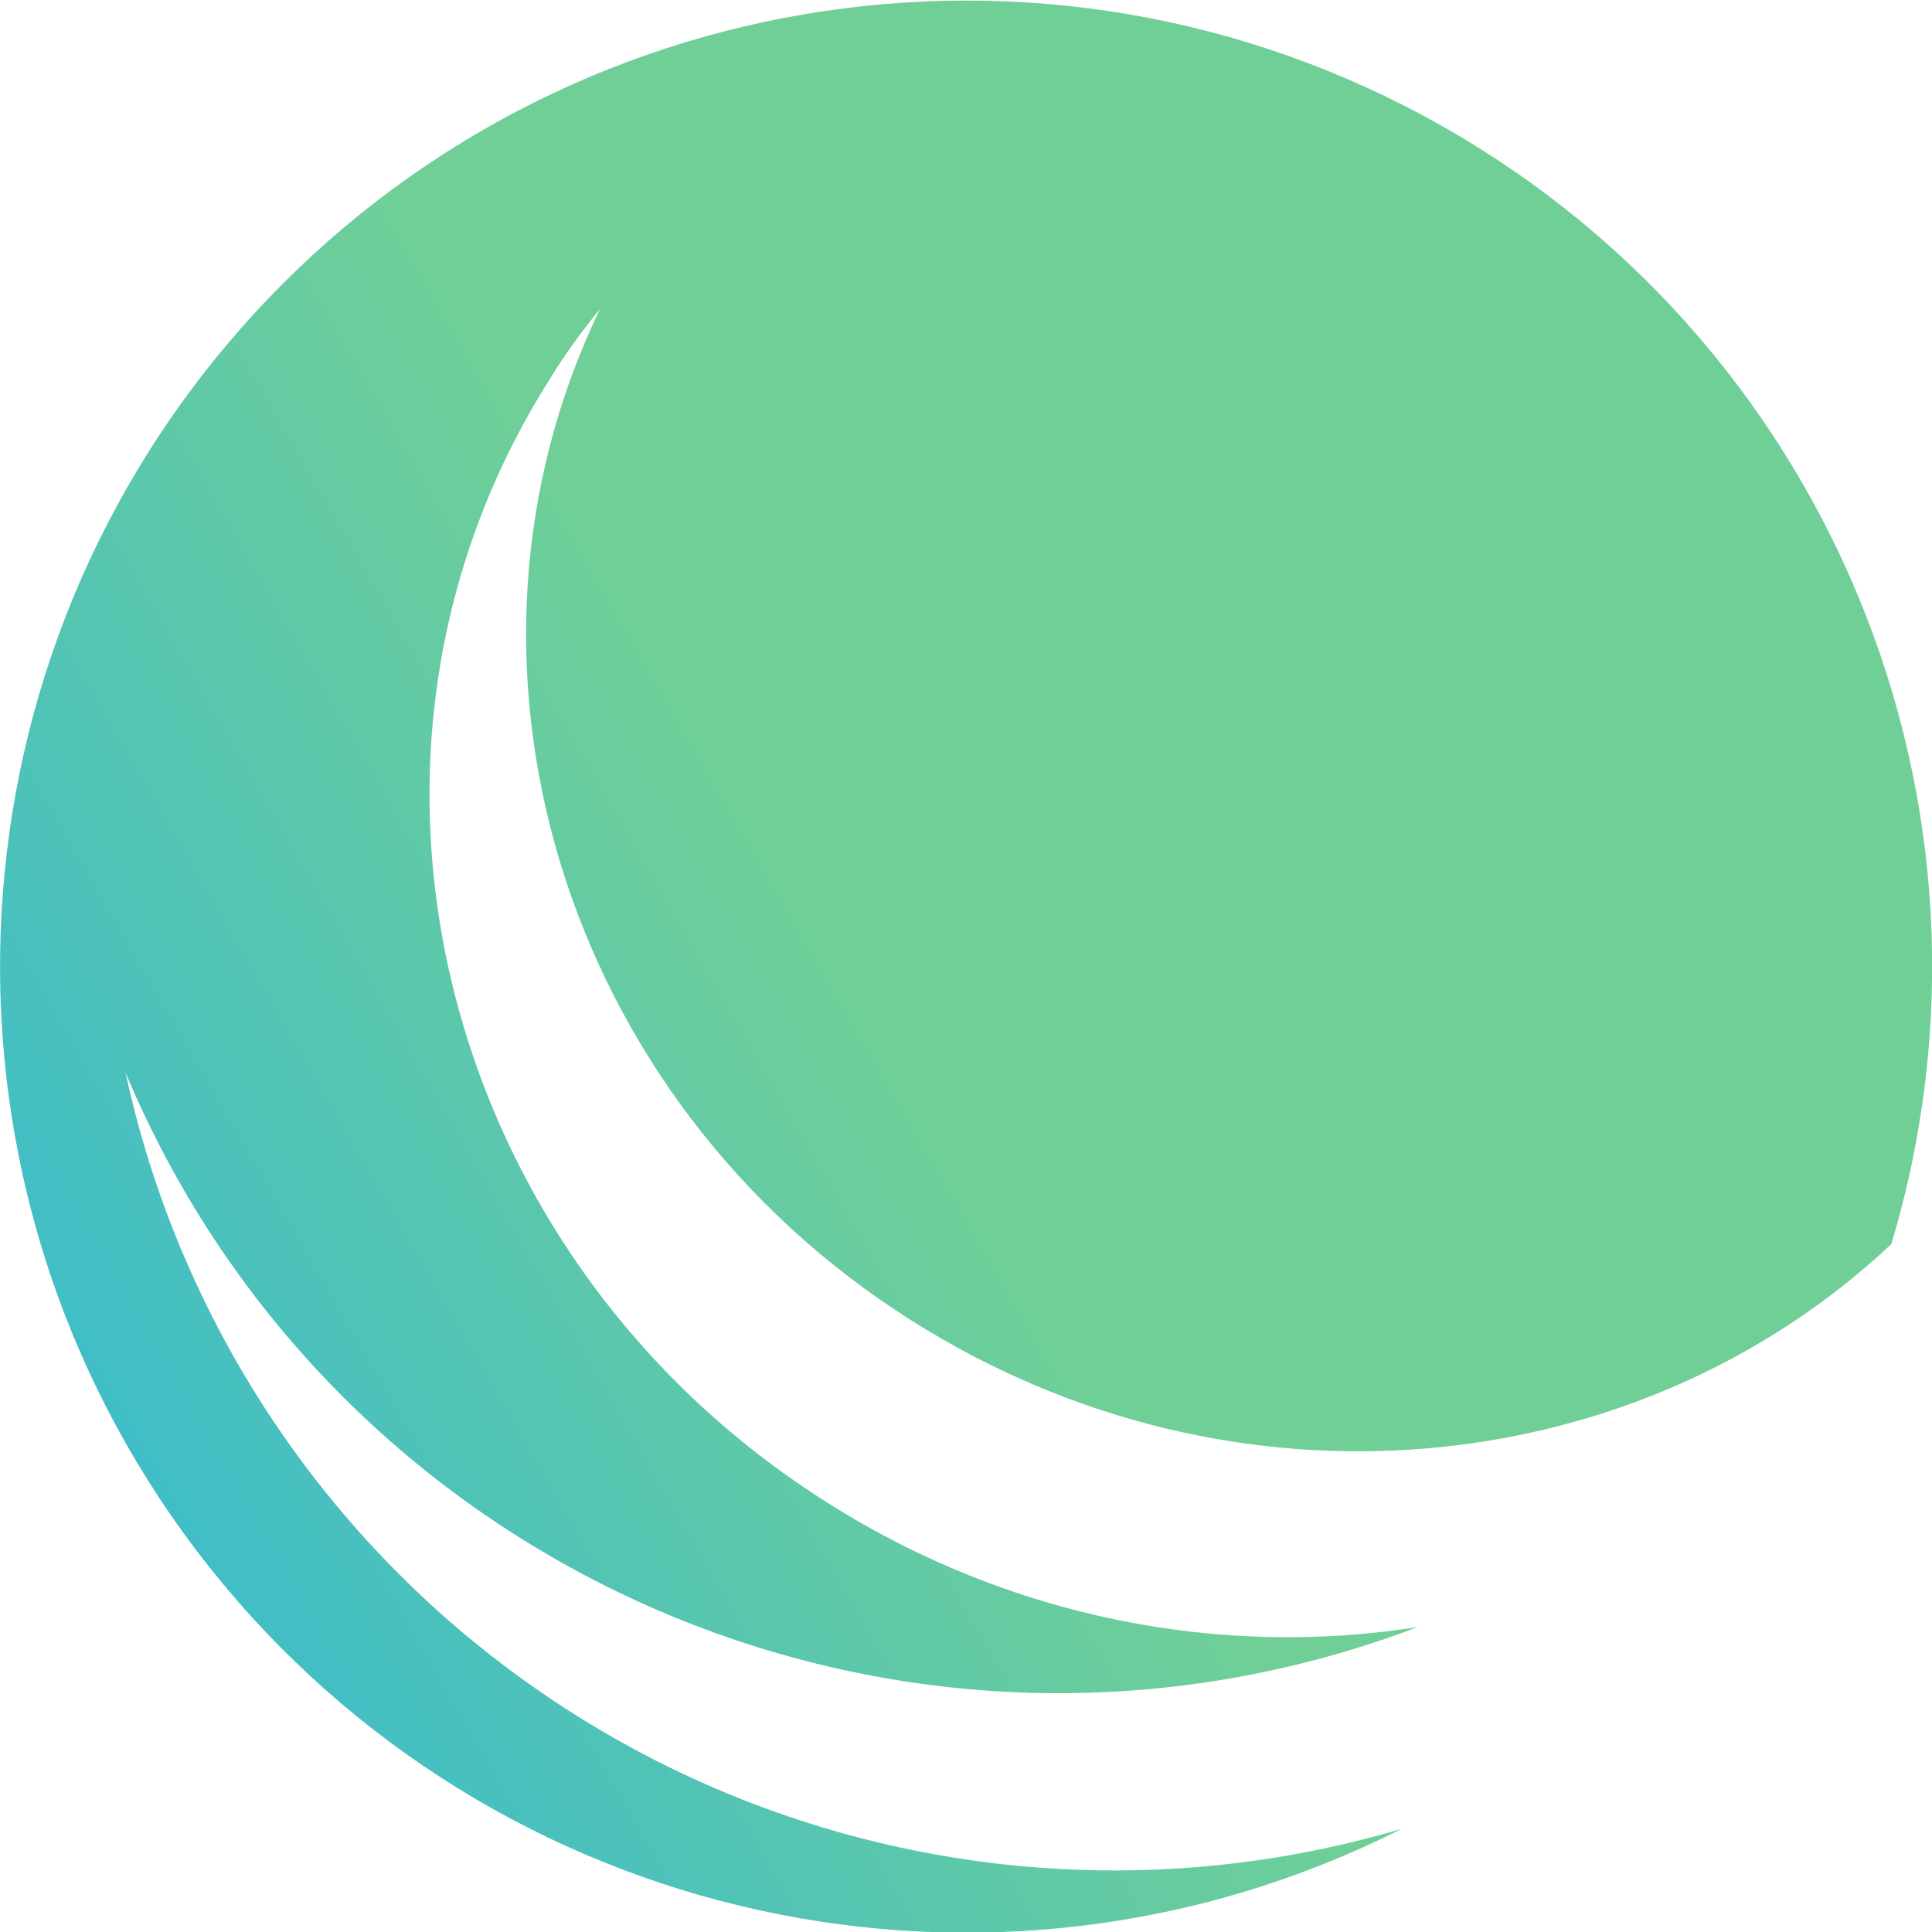
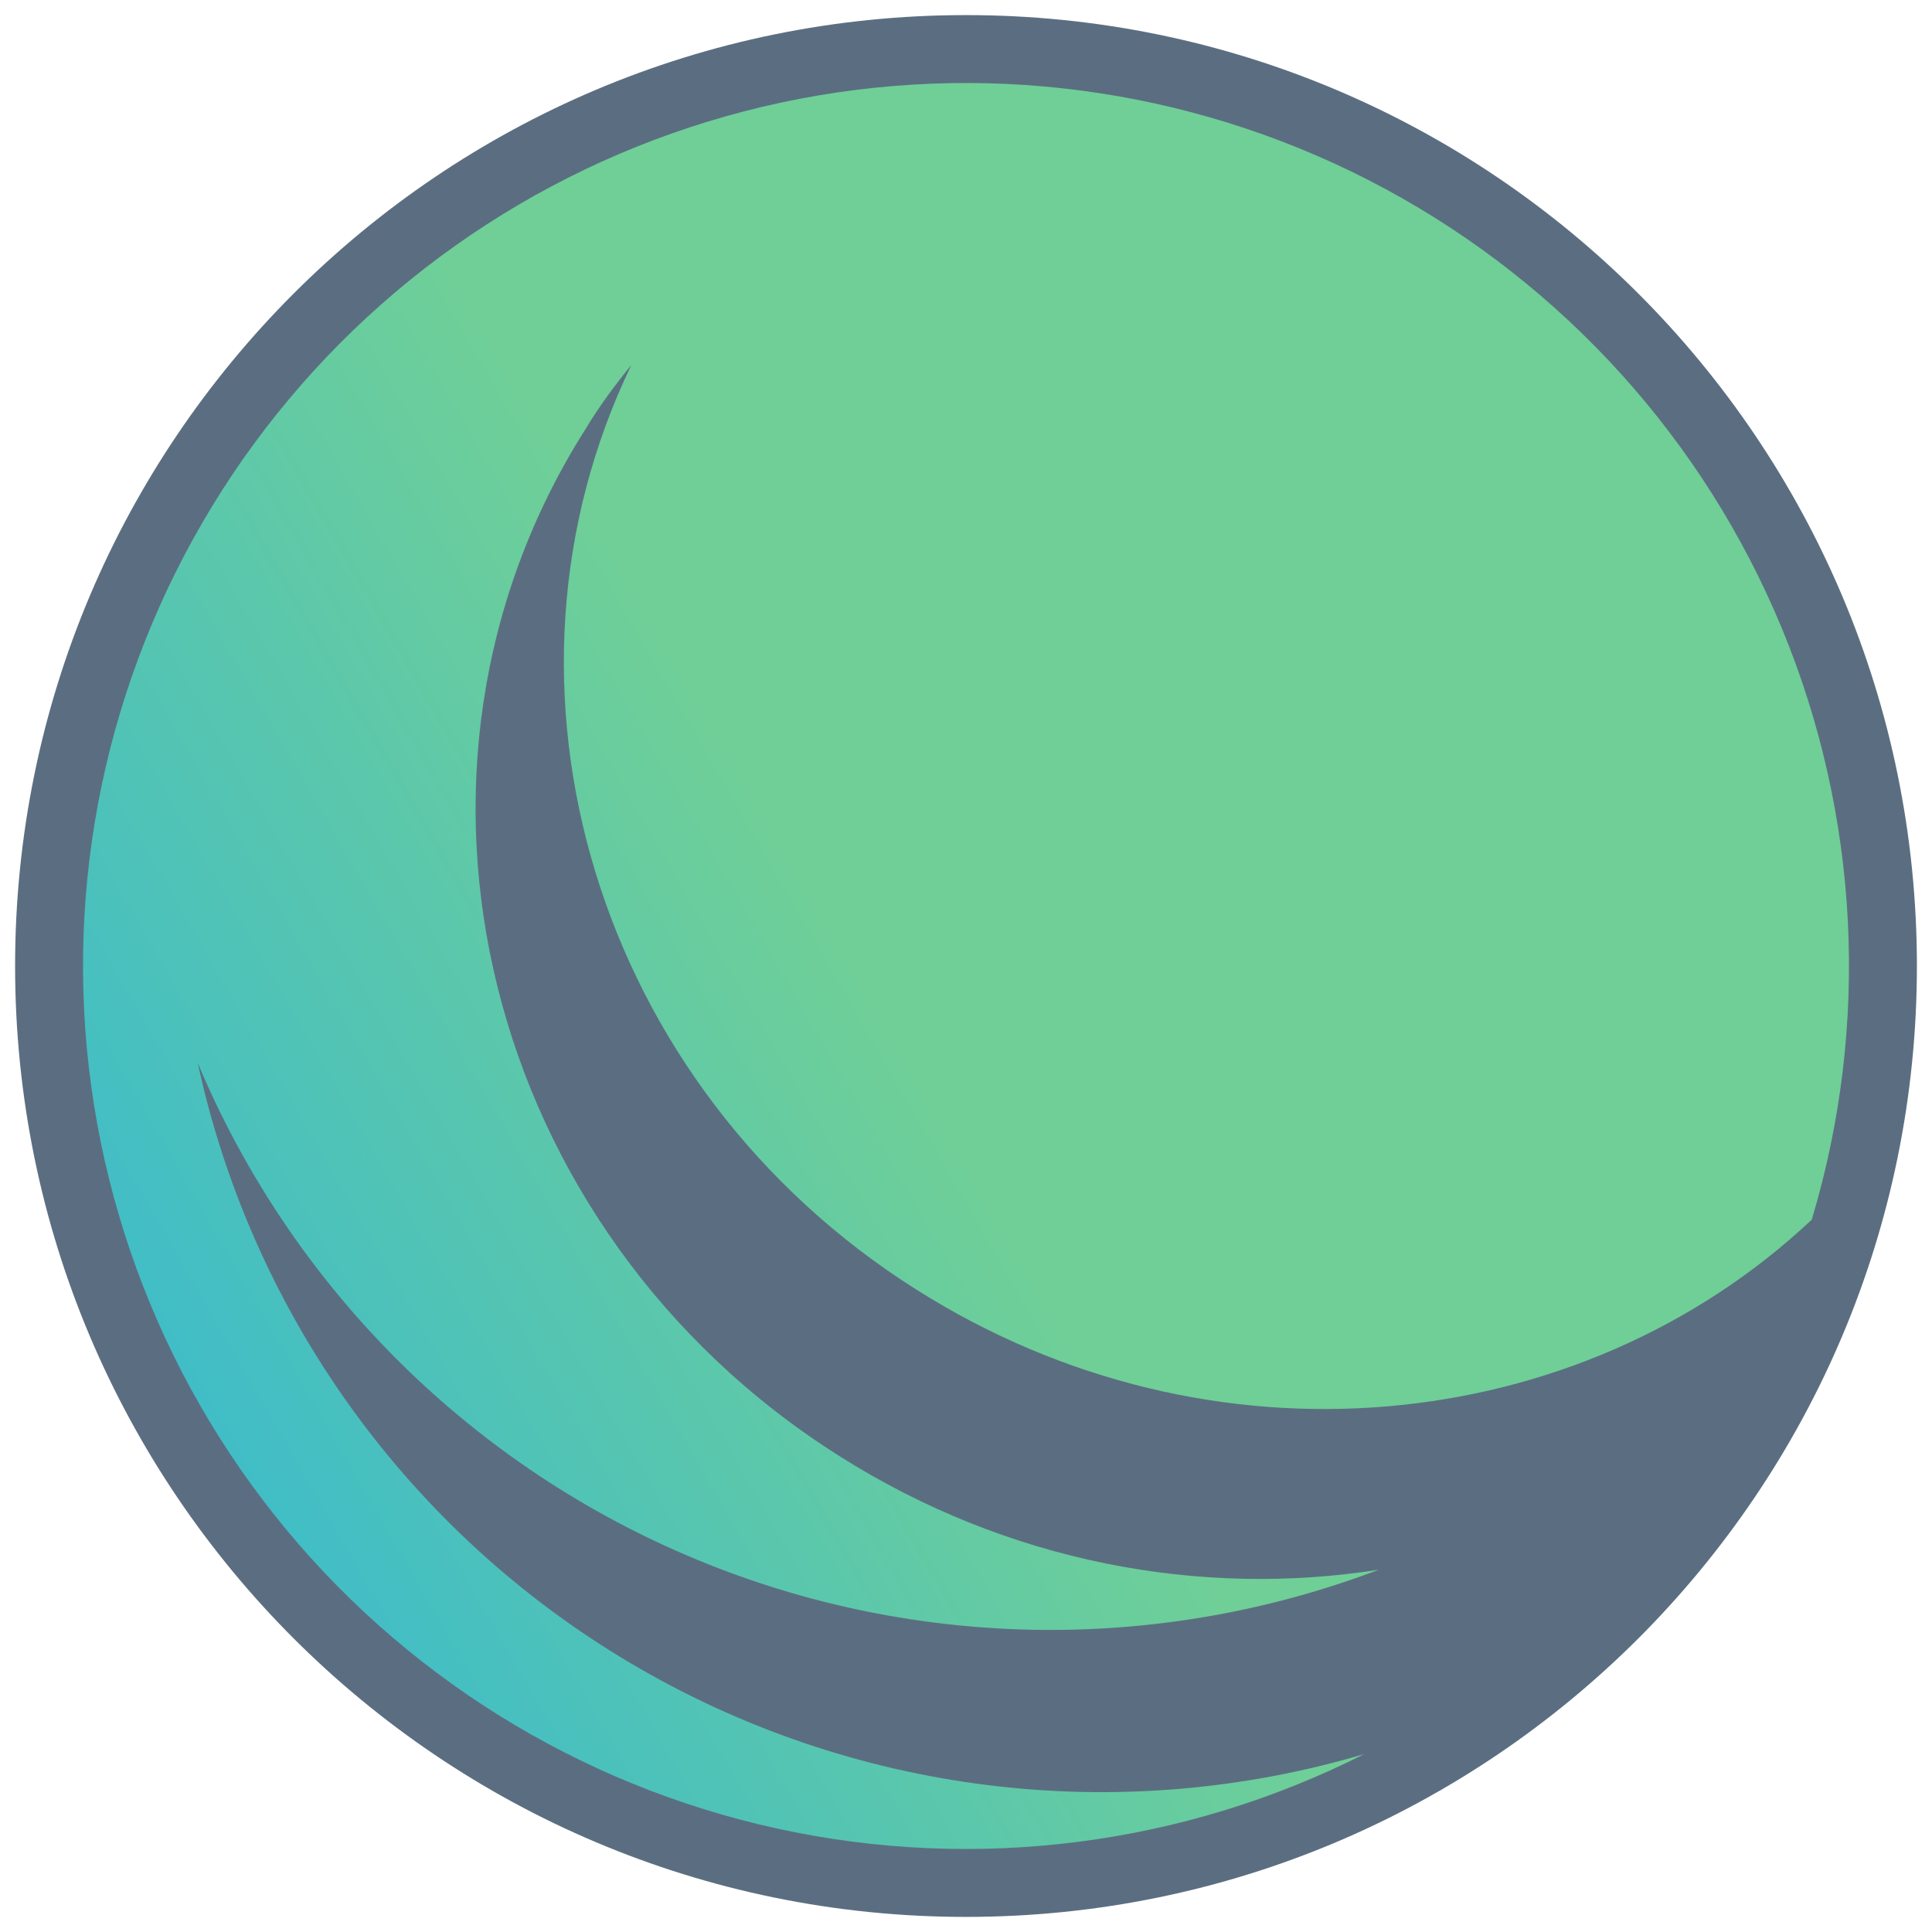
- <svg xmlns="http://www.w3.org/2000/svg" xmlns:xlink="http://www.w3.org/1999/xlink" fill="none" viewBox="0 0 38 38">
+ <svg xmlns="http://www.w3.org/2000/svg" width="256" height="256" viewBox="0 0 256 256" fill="none">
+   <path d="M254 128C254 197.588 197.588 254 128 254C58.412 254 2 197.588 2 128C2 58.412 58.412 2 128 2C197.588 2 254 58.412 254 128Z" fill="#5B6E81" />
+   <path fill-rule="evenodd" clip-rule="evenodd" d="M182.8 207.978C159.093 211.734 133.537 207.054 111.246 192.952C64.015 163.148 48.866 102.247 77.501 56.986C79.348 53.907 81.442 51.075 83.658 48.365C63.153 90.855 78.794 143.997 121.468 170.907C160.447 195.539 209.279 190.551 240.069 161.609C247.807 135.807 246.404 108.125 236.098 83.237C225.793 58.349 207.214 37.78 183.501 25.002C159.787 12.224 132.391 8.02 105.937 13.099C79.483 18.179 55.592 32.231 38.297 52.884C21.003 73.537 11.365 99.524 11.01 126.459C10.655 153.394 19.606 179.626 36.35 200.727C53.094 221.828 76.606 236.505 102.918 242.28C129.229 248.054 156.726 244.573 180.768 232.424C164.599 237.213 147.616 238.612 130.882 236.536C114.147 234.459 98.021 228.951 83.513 220.356C69.005 211.761 56.427 200.264 46.566 186.584C36.705 172.905 29.773 157.338 26.205 140.857C38.503 170.156 61.701 193.534 90.905 206.056C120.11 218.579 153.036 219.268 182.739 207.978H182.8Z" fill="url(#paint0_linear_741_46)" />
  <defs>
-     <path id="a" fill="url(#linear-gradient)" fill-rule="evenodd" d="M27.9 32c-3.85.61-8-.15-11.62-2.44C8.61 24.72 6.15 14.83 10.8 7.48c.3-.5.64-.96 1-1.4-3.33 6.9-.79 15.53 6.14 19.9 6.33 4 14.26 3.19 19.26-1.51a19 19 0 1 0-9.63 11.5A19.9 19.9 0 0 1 2.47 21.1 19.9 19.9 0 0 0 27.89 32Z" clip-rule="evenodd" />
-     <linearGradient id="linear-gradient" x1="-50.58" x2="43.81" y1="120.62" y2="66.12" gradientUnits="userSpaceOnUse">
-       <stop offset="0.72" stop-color="#1cafed" />
-       <stop offset="1" stop-color="#6fcf97" />
+     <linearGradient id="paint0_linear_741_46" x1="-300.471" y1="753.689" x2="280.772" y2="418.084" gradientUnits="userSpaceOnUse">
+       <stop offset="0.72" stop-color="#1CAFED" />
+       <stop offset="1" stop-color="#6FCF97" />
    </linearGradient>
  </defs>
-   <use xlink:href="#a" fill-rule="evenodd" clip-rule="evenodd" />
</svg>
